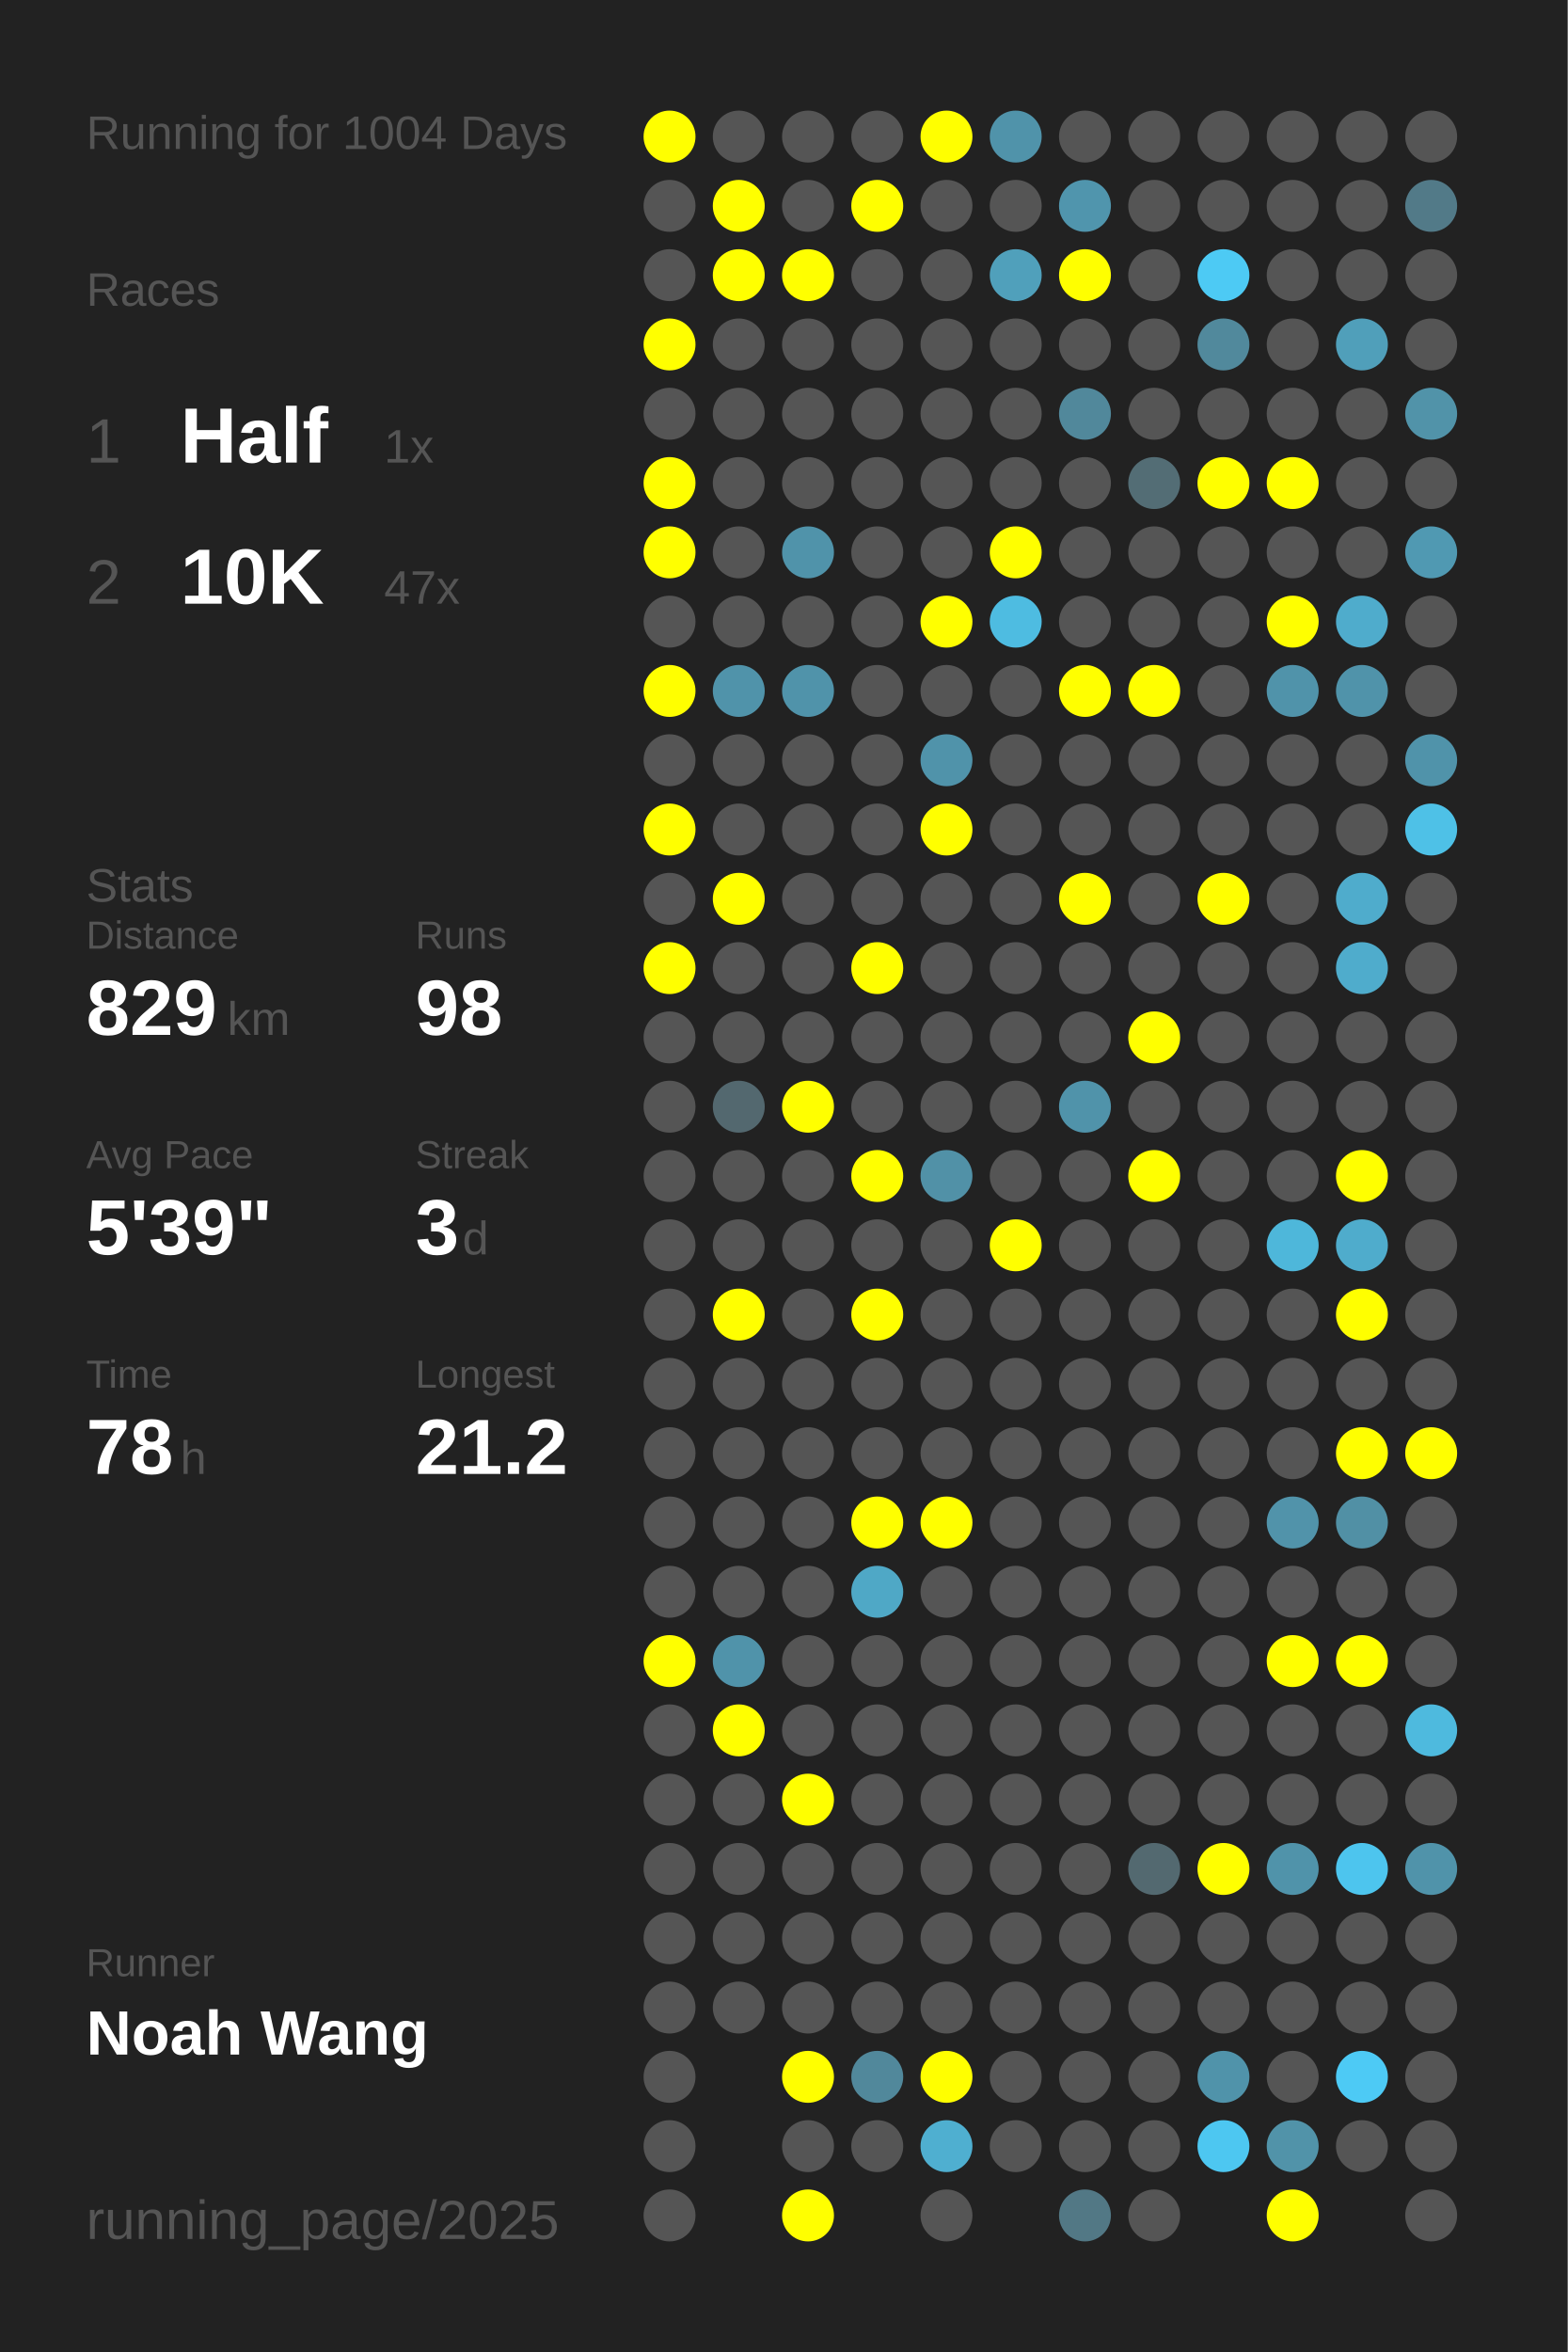
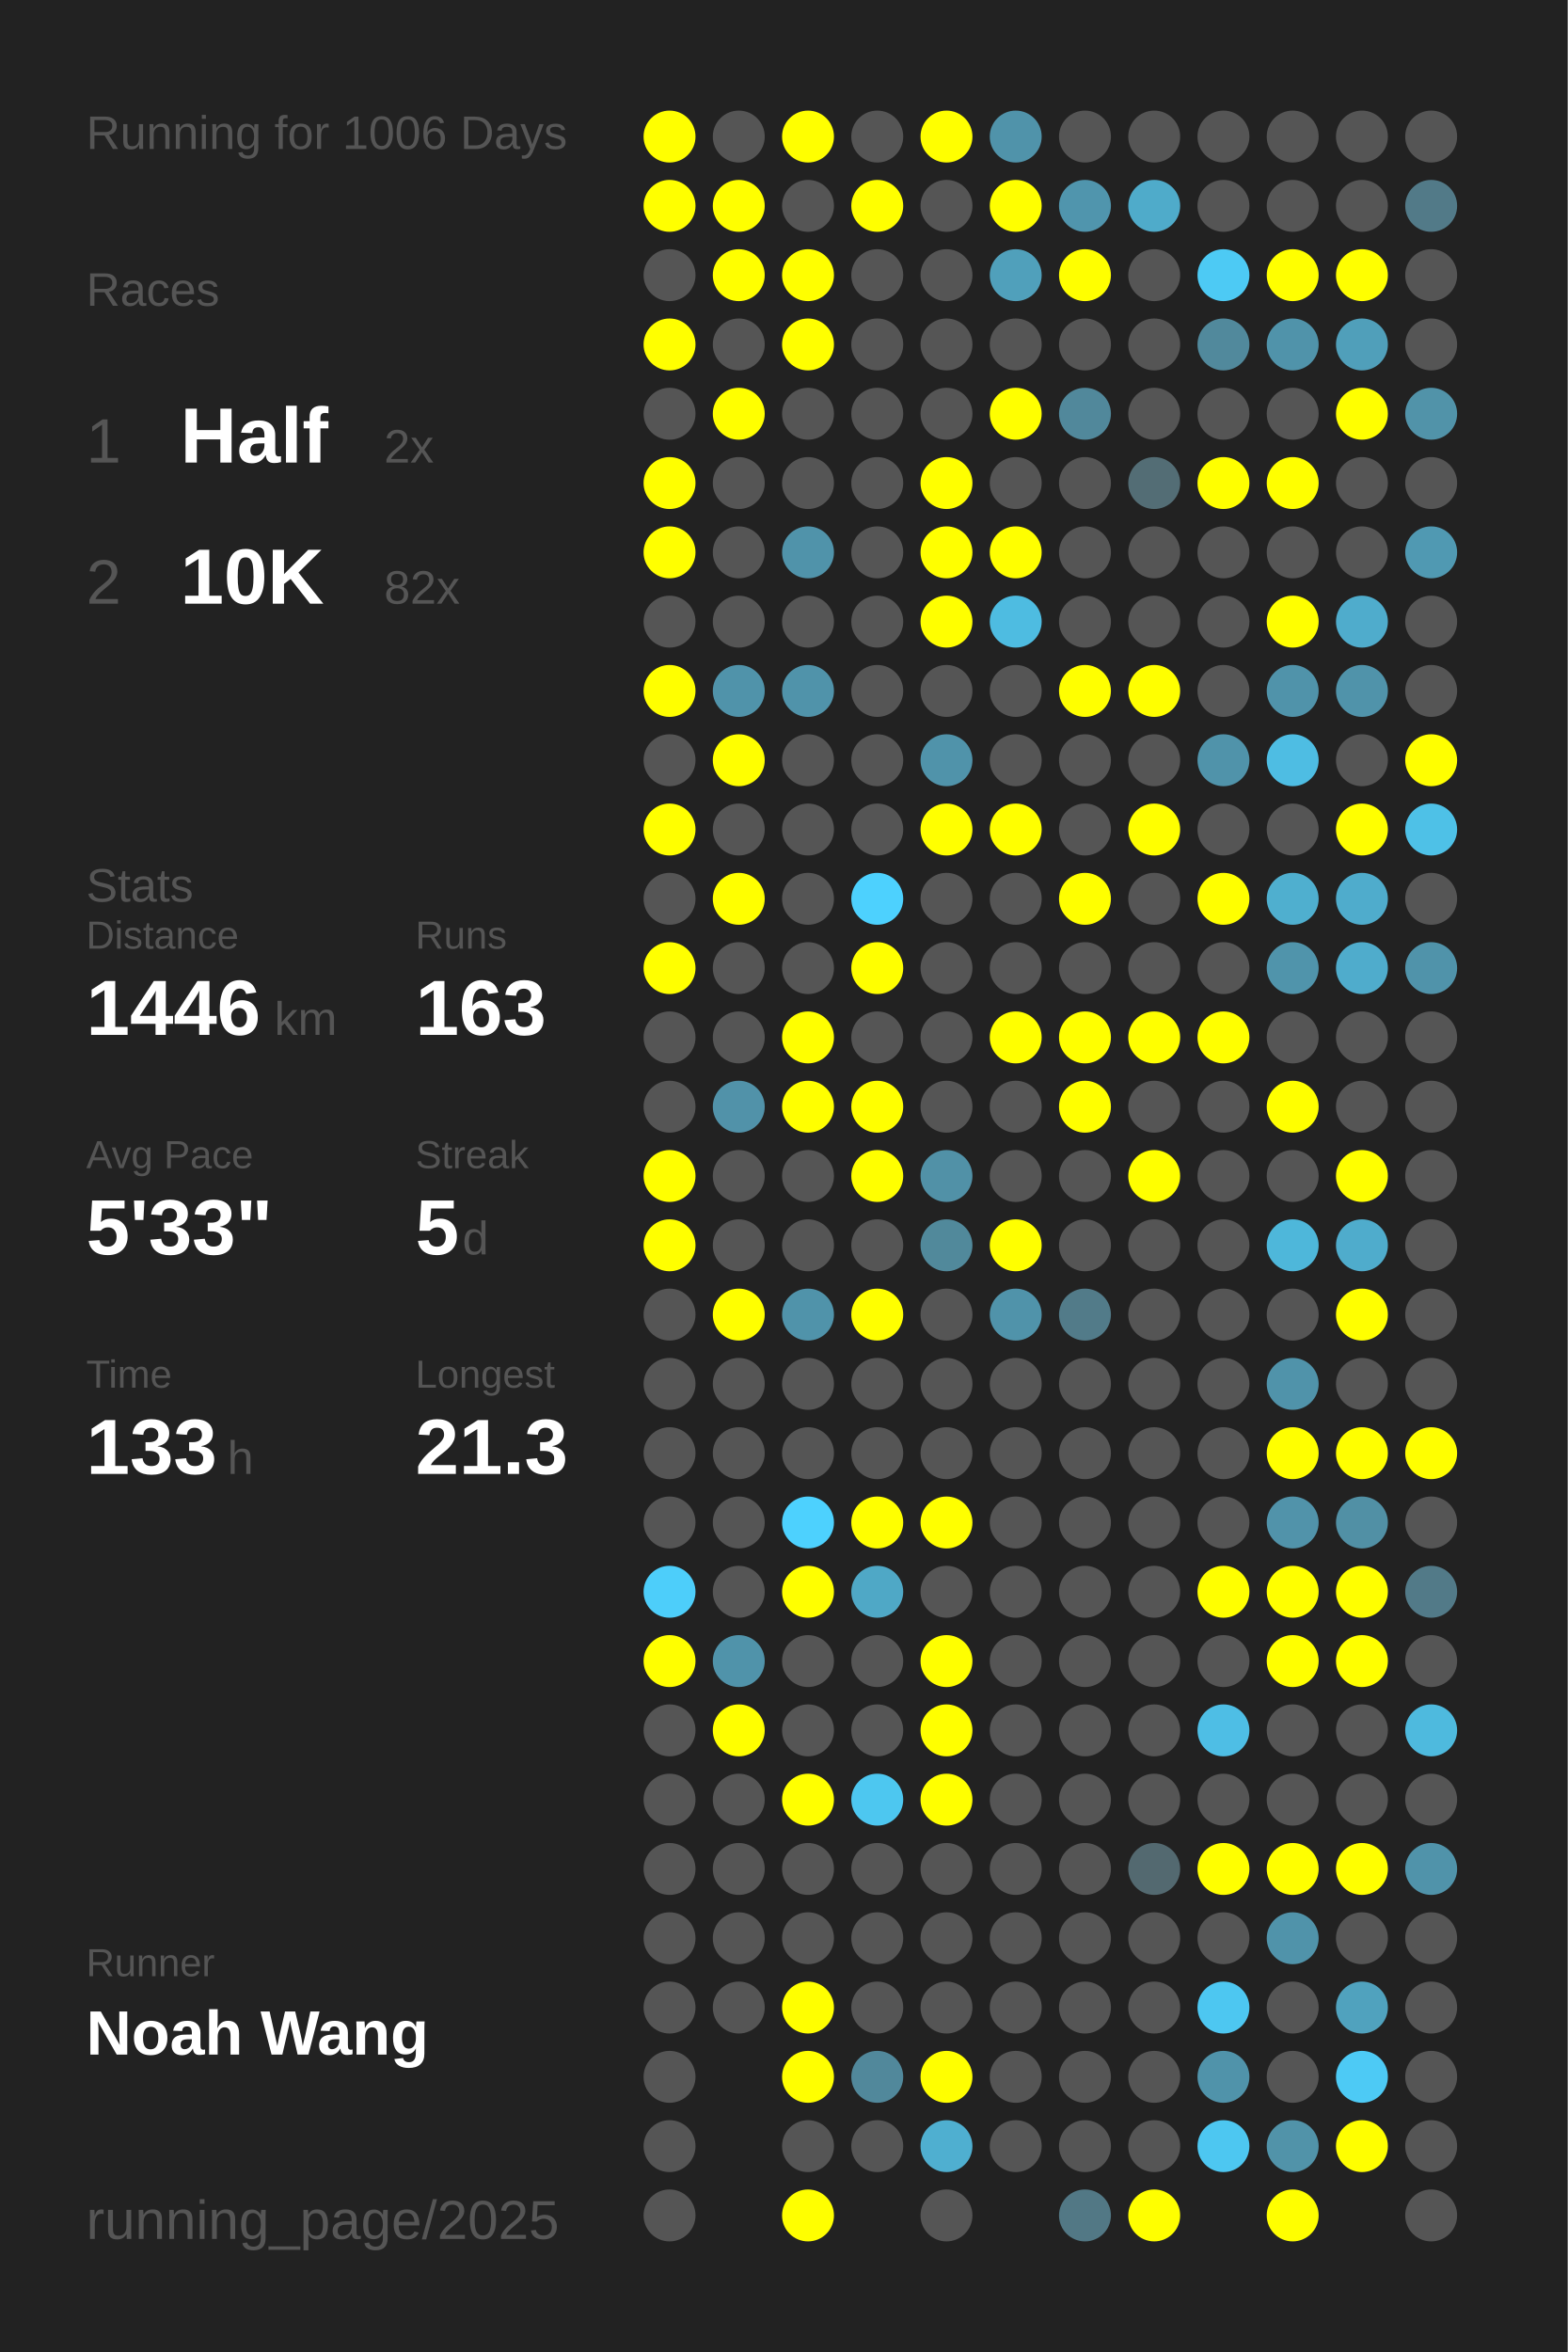
<svg xmlns="http://www.w3.org/2000/svg" baseProfile="full" height="300mm" version="1.1" viewBox="0,0,200,300" width="200mm">
  <defs />
  <rect fill="#222222" height="300" width="200" x="0" y="0" />
-   <text fill="#555555" style="font-size:6px; font-family:Arial;" x="11" y="19">Running for 1004 Days</text>
+   <text fill="#555555" style="font-size:6px; font-family:Arial;" x="11" y="19">Running for 1006 Days</text>
  <text fill="#555555" style="font-size:6px; font-family:Arial;" x="11" y="39">Races</text>
  <text fill="#555555" style="font-size:8px; font-family:Arial;" x="11" y="59">1</text>
  <text fill="#FFFFFF" style="font-size:10px; font-family:Arial; font-weight:bold;" x="23" y="59">Half</text>
-   <text fill="#555555" style="font-size:6px; font-family:Arial;" x="49" y="59">1x</text>
+   <text fill="#555555" style="font-size:6px; font-family:Arial;" x="49" y="59">2x</text>
  <text fill="#555555" style="font-size:8px; font-family:Arial;" x="11" y="77">2</text>
  <text fill="#FFFFFF" style="font-size:10px; font-family:Arial; font-weight:bold;" x="23" y="77">10K</text>
-   <text fill="#555555" style="font-size:6px; font-family:Arial;" x="49" y="77">47x</text>
+   <text fill="#555555" style="font-size:6px; font-family:Arial;" x="49" y="77">82x</text>
  <text fill="#555555" style="font-size:6px; font-family:Arial;" x="11" y="115">Stats</text>
  <text fill="#555555" style="font-size:5px; font-family:Arial;" x="11" y="121">Distance</text>
-   <text fill="#FFFFFF" style="font-size:10px; font-family:Arial; font-weight:bold;" x="11" y="132">829</text>
-   <text fill="#555555" style="font-size:6px; font-family:Arial;" x="29" y="132">km</text>
+   <text fill="#FFFFFF" style="font-size:10px; font-family:Arial; font-weight:bold;" x="11" y="132">1446</text>
+   <text fill="#555555" style="font-size:6px; font-family:Arial;" x="35" y="132">km</text>
  <text fill="#555555" style="font-size:5px; font-family:Arial;" x="53" y="121">Runs</text>
-   <text fill="#FFFFFF" style="font-size:10px; font-family:Arial; font-weight:bold;" x="53" y="132">98</text>
+   <text fill="#FFFFFF" style="font-size:10px; font-family:Arial; font-weight:bold;" x="53" y="132">163</text>
  <text fill="#555555" style="font-size:5px; font-family:Arial;" x="11" y="149">Avg Pace</text>
-   <text fill="#FFFFFF" style="font-size:10px; font-family:Arial; font-weight:bold;" x="11" y="160">5'39"</text>
+   <text fill="#FFFFFF" style="font-size:10px; font-family:Arial; font-weight:bold;" x="11" y="160">5'33"</text>
  <text fill="#555555" style="font-size:5px; font-family:Arial;" x="53" y="149">Streak</text>
-   <text fill="#FFFFFF" style="font-size:10px; font-family:Arial; font-weight:bold;" x="53" y="160">3</text>
+   <text fill="#FFFFFF" style="font-size:10px; font-family:Arial; font-weight:bold;" x="53" y="160">5</text>
  <text fill="#555555" style="font-size:6px; font-family:Arial;" x="59" y="160">d</text>
  <text fill="#555555" style="font-size:5px; font-family:Arial;" x="11" y="177">Time</text>
-   <text fill="#FFFFFF" style="font-size:10px; font-family:Arial; font-weight:bold;" x="11" y="188">78</text>
-   <text fill="#555555" style="font-size:6px; font-family:Arial;" x="23" y="188">h</text>
+   <text fill="#FFFFFF" style="font-size:10px; font-family:Arial; font-weight:bold;" x="11" y="188">133</text>
+   <text fill="#555555" style="font-size:6px; font-family:Arial;" x="29" y="188">h</text>
  <text fill="#555555" style="font-size:5px; font-family:Arial;" x="53" y="177">Longest</text>
-   <text fill="#FFFFFF" style="font-size:10px; font-family:Arial; font-weight:bold;" x="53" y="188">21.2</text>
+   <text fill="#FFFFFF" style="font-size:10px; font-family:Arial; font-weight:bold;" x="53" y="188">21.3</text>
  <text fill="#555555" style="font-size:5px; font-family:Arial;" x="11" y="252.065">Runner</text>
  <text fill="#FFFFFF" style="font-size:8px; font-family:Arial; font-weight:bold;" x="11" y="262.065">Noah Wang</text>
  <text fill="#555555" style="font-size:7px; font-family:Arial;" x="11" y="285.581">running_page/2025</text>
  <circle cx="85.417" cy="17.419" fill="#FFFF00" r="3.312" />
-   <circle cx="85.417" cy="26.258" fill="#555555" r="3.312" />
+   <circle cx="85.417" cy="26.258" fill="#FFFF00" r="3.312" />
  <circle cx="85.417" cy="35.097" fill="#555555" r="3.312" />
  <circle cx="85.417" cy="43.935" fill="#FFFF00" r="3.312" />
  <circle cx="85.417" cy="52.774" fill="#555555" r="3.312" />
  <circle cx="85.417" cy="61.613" fill="#FFFF00" r="3.312" />
  <circle cx="85.417" cy="70.452" fill="#FFFF00" r="3.312" />
  <circle cx="85.417" cy="79.29" fill="#555555" r="3.312" />
  <circle cx="85.417" cy="88.129" fill="#FFFF00" r="3.312" />
  <circle cx="85.417" cy="96.968" fill="#555555" r="3.312" />
  <circle cx="85.417" cy="105.806" fill="#FFFF00" r="3.312" />
  <circle cx="85.417" cy="114.645" fill="#555555" r="3.312" />
  <circle cx="85.417" cy="123.484" fill="#FFFF00" r="3.312" />
  <circle cx="85.417" cy="132.323" fill="#555555" r="3.312" />
  <circle cx="85.417" cy="141.161" fill="#555555" r="3.312" />
-   <circle cx="85.417" cy="150" fill="#555555" r="3.312" />
-   <circle cx="85.417" cy="158.839" fill="#555555" r="3.312" />
+   <circle cx="85.417" cy="150" fill="#FFFF00" r="3.312" />
+   <circle cx="85.417" cy="158.839" fill="#FFFF00" r="3.312" />
  <circle cx="85.417" cy="167.677" fill="#555555" r="3.312" />
  <circle cx="85.417" cy="176.516" fill="#555555" r="3.312" />
  <circle cx="85.417" cy="185.355" fill="#555555" r="3.312" />
  <circle cx="85.417" cy="194.194" fill="#555555" r="3.312" />
-   <circle cx="85.417" cy="203.032" fill="#555555" r="3.312" />
+   <circle cx="85.417" cy="203.032" fill="#4dcefa" r="3.312" />
  <circle cx="85.417" cy="211.871" fill="#FFFF00" r="3.312" />
  <circle cx="85.417" cy="220.71" fill="#555555" r="3.312" />
  <circle cx="85.417" cy="229.548" fill="#555555" r="3.312" />
  <circle cx="85.417" cy="238.387" fill="#555555" r="3.312" />
  <circle cx="85.417" cy="247.226" fill="#555555" r="3.312" />
  <circle cx="85.417" cy="256.065" fill="#555555" r="3.312" />
  <circle cx="85.417" cy="264.903" fill="#555555" r="3.312" />
  <circle cx="85.417" cy="273.742" fill="#555555" r="3.312" />
  <circle cx="85.417" cy="282.581" fill="#555555" r="3.312" />
  <circle cx="94.25" cy="17.419" fill="#555555" r="3.312" />
  <circle cx="94.25" cy="26.258" fill="#FFFF00" r="3.312" />
  <circle cx="94.25" cy="35.097" fill="#FFFF00" r="3.312" />
  <circle cx="94.25" cy="43.935" fill="#555555" r="3.312" />
-   <circle cx="94.25" cy="52.774" fill="#555555" r="3.312" />
+   <circle cx="94.25" cy="52.774" fill="#FFFF00" r="3.312" />
  <circle cx="94.25" cy="61.613" fill="#555555" r="3.312" />
  <circle cx="94.25" cy="70.452" fill="#555555" r="3.312" />
  <circle cx="94.25" cy="79.29" fill="#555555" r="3.312" />
  <circle cx="94.25" cy="88.129" fill="#5093aa" r="3.312" />
-   <circle cx="94.25" cy="96.968" fill="#555555" r="3.312" />
+   <circle cx="94.25" cy="96.968" fill="#FFFF00" r="3.312" />
  <circle cx="94.25" cy="105.806" fill="#555555" r="3.312" />
  <circle cx="94.25" cy="114.645" fill="#FFFF00" r="3.312" />
  <circle cx="94.25" cy="123.484" fill="#555555" r="3.312" />
  <circle cx="94.25" cy="132.323" fill="#555555" r="3.312" />
-   <circle cx="94.25" cy="141.161" fill="#53686f" r="3.312" />
+   <circle cx="94.25" cy="141.161" fill="#5192a9" r="3.312" />
  <circle cx="94.25" cy="150" fill="#555555" r="3.312" />
  <circle cx="94.25" cy="158.839" fill="#555555" r="3.312" />
  <circle cx="94.25" cy="167.677" fill="#FFFF00" r="3.312" />
  <circle cx="94.25" cy="176.516" fill="#555555" r="3.312" />
  <circle cx="94.25" cy="185.355" fill="#555555" r="3.312" />
  <circle cx="94.25" cy="194.194" fill="#555555" r="3.312" />
  <circle cx="94.25" cy="203.032" fill="#555555" r="3.312" />
  <circle cx="94.25" cy="211.871" fill="#5093aa" r="3.312" />
  <circle cx="94.25" cy="220.71" fill="#FFFF00" r="3.312" />
  <circle cx="94.25" cy="229.548" fill="#555555" r="3.312" />
  <circle cx="94.25" cy="238.387" fill="#555555" r="3.312" />
  <circle cx="94.25" cy="247.226" fill="#555555" r="3.312" />
  <circle cx="94.25" cy="256.065" fill="#555555" r="3.312" />
-   <circle cx="103.083" cy="17.419" fill="#555555" r="3.312" />
+   <circle cx="103.083" cy="17.419" fill="#FFFF00" r="3.312" />
  <circle cx="103.083" cy="26.258" fill="#555555" r="3.312" />
  <circle cx="103.083" cy="35.097" fill="#FFFF00" r="3.312" />
-   <circle cx="103.083" cy="43.935" fill="#555555" r="3.312" />
+   <circle cx="103.083" cy="43.935" fill="#FFFF00" r="3.312" />
  <circle cx="103.083" cy="52.774" fill="#555555" r="3.312" />
  <circle cx="103.083" cy="61.613" fill="#555555" r="3.312" />
  <circle cx="103.083" cy="70.452" fill="#5093aa" r="3.312" />
  <circle cx="103.083" cy="79.29" fill="#555555" r="3.312" />
  <circle cx="103.083" cy="88.129" fill="#5093aa" r="3.312" />
  <circle cx="103.083" cy="96.968" fill="#555555" r="3.312" />
  <circle cx="103.083" cy="105.806" fill="#555555" r="3.312" />
  <circle cx="103.083" cy="114.645" fill="#555555" r="3.312" />
  <circle cx="103.083" cy="123.484" fill="#555555" r="3.312" />
-   <circle cx="103.083" cy="132.323" fill="#555555" r="3.312" />
+   <circle cx="103.083" cy="132.323" fill="#FFFF00" r="3.312" />
  <circle cx="103.083" cy="141.161" fill="#FFFF00" r="3.312" />
  <circle cx="103.083" cy="150" fill="#555555" r="3.312" />
  <circle cx="103.083" cy="158.839" fill="#555555" r="3.312" />
-   <circle cx="103.083" cy="167.677" fill="#555555" r="3.312" />
+   <circle cx="103.083" cy="167.677" fill="#5093aa" r="3.312" />
  <circle cx="103.083" cy="176.516" fill="#555555" r="3.312" />
  <circle cx="103.083" cy="185.355" fill="#555555" r="3.312" />
-   <circle cx="103.083" cy="194.194" fill="#555555" r="3.312" />
-   <circle cx="103.083" cy="203.032" fill="#555555" r="3.312" />
+   <circle cx="103.083" cy="194.194" fill="#4dd1fe" r="3.312" />
+   <circle cx="103.083" cy="203.032" fill="#FFFF00" r="3.312" />
  <circle cx="103.083" cy="211.871" fill="#555555" r="3.312" />
  <circle cx="103.083" cy="220.71" fill="#555555" r="3.312" />
  <circle cx="103.083" cy="229.548" fill="#FFFF00" r="3.312" />
  <circle cx="103.083" cy="238.387" fill="#555555" r="3.312" />
  <circle cx="103.083" cy="247.226" fill="#555555" r="3.312" />
-   <circle cx="103.083" cy="256.065" fill="#555555" r="3.312" />
+   <circle cx="103.083" cy="256.065" fill="#FFFF00" r="3.312" />
  <circle cx="103.083" cy="264.903" fill="#FFFF00" r="3.312" />
  <circle cx="103.083" cy="273.742" fill="#555555" r="3.312" />
  <circle cx="103.083" cy="282.581" fill="#FFFF00" r="3.312" />
  <circle cx="111.917" cy="17.419" fill="#555555" r="3.312" />
  <circle cx="111.917" cy="26.258" fill="#FFFF00" r="3.312" />
  <circle cx="111.917" cy="35.097" fill="#555555" r="3.312" />
  <circle cx="111.917" cy="43.935" fill="#555555" r="3.312" />
  <circle cx="111.917" cy="52.774" fill="#555555" r="3.312" />
  <circle cx="111.917" cy="61.613" fill="#555555" r="3.312" />
  <circle cx="111.917" cy="70.452" fill="#555555" r="3.312" />
  <circle cx="111.917" cy="79.29" fill="#555555" r="3.312" />
  <circle cx="111.917" cy="88.129" fill="#555555" r="3.312" />
  <circle cx="111.917" cy="96.968" fill="#555555" r="3.312" />
  <circle cx="111.917" cy="105.806" fill="#555555" r="3.312" />
-   <circle cx="111.917" cy="114.645" fill="#555555" r="3.312" />
+   <circle cx="111.917" cy="114.645" fill="#4dd1fe" r="3.312" />
  <circle cx="111.917" cy="123.484" fill="#FFFF00" r="3.312" />
  <circle cx="111.917" cy="132.323" fill="#555555" r="3.312" />
-   <circle cx="111.917" cy="141.161" fill="#555555" r="3.312" />
+   <circle cx="111.917" cy="141.161" fill="#FFFF00" r="3.312" />
  <circle cx="111.917" cy="150" fill="#FFFF00" r="3.312" />
  <circle cx="111.917" cy="158.839" fill="#555555" r="3.312" />
  <circle cx="111.917" cy="167.677" fill="#FFFF00" r="3.312" />
  <circle cx="111.917" cy="176.516" fill="#555555" r="3.312" />
  <circle cx="111.917" cy="185.355" fill="#555555" r="3.312" />
  <circle cx="111.917" cy="194.194" fill="#FFFF00" r="3.312" />
  <circle cx="111.917" cy="203.032" fill="#4fa8c6" r="3.312" />
  <circle cx="111.917" cy="211.871" fill="#555555" r="3.312" />
  <circle cx="111.917" cy="220.71" fill="#555555" r="3.312" />
-   <circle cx="111.917" cy="229.548" fill="#555555" r="3.312" />
+   <circle cx="111.917" cy="229.548" fill="#4dc7f0" r="3.312" />
  <circle cx="111.917" cy="238.387" fill="#555555" r="3.312" />
  <circle cx="111.917" cy="247.226" fill="#555555" r="3.312" />
  <circle cx="111.917" cy="256.065" fill="#555555" r="3.312" />
  <circle cx="111.917" cy="264.903" fill="#51889b" r="3.312" />
  <circle cx="111.917" cy="273.742" fill="#555555" r="3.312" />
  <circle cx="120.75" cy="17.419" fill="#FFFF00" r="3.312" />
  <circle cx="120.75" cy="26.258" fill="#555555" r="3.312" />
  <circle cx="120.75" cy="35.097" fill="#555555" r="3.312" />
  <circle cx="120.75" cy="43.935" fill="#555555" r="3.312" />
  <circle cx="120.75" cy="52.774" fill="#555555" r="3.312" />
-   <circle cx="120.75" cy="61.613" fill="#555555" r="3.312" />
-   <circle cx="120.75" cy="70.452" fill="#555555" r="3.312" />
+   <circle cx="120.75" cy="61.613" fill="#FFFF00" r="3.312" />
+   <circle cx="120.75" cy="70.452" fill="#FFFF00" r="3.312" />
  <circle cx="120.75" cy="79.29" fill="#FFFF00" r="3.312" />
  <circle cx="120.75" cy="88.129" fill="#555555" r="3.312" />
  <circle cx="120.75" cy="96.968" fill="#5093aa" r="3.312" />
  <circle cx="120.75" cy="105.806" fill="#FFFF00" r="3.312" />
  <circle cx="120.75" cy="114.645" fill="#555555" r="3.312" />
  <circle cx="120.75" cy="123.484" fill="#555555" r="3.312" />
  <circle cx="120.75" cy="132.323" fill="#555555" r="3.312" />
  <circle cx="120.75" cy="141.161" fill="#555555" r="3.312" />
  <circle cx="120.75" cy="150" fill="#5191a7" r="3.312" />
-   <circle cx="120.75" cy="158.839" fill="#555555" r="3.312" />
+   <circle cx="120.75" cy="158.839" fill="#51899b" r="3.312" />
  <circle cx="120.75" cy="167.677" fill="#555555" r="3.312" />
  <circle cx="120.75" cy="176.516" fill="#555555" r="3.312" />
  <circle cx="120.75" cy="185.355" fill="#555555" r="3.312" />
  <circle cx="120.75" cy="194.194" fill="#FFFF00" r="3.312" />
  <circle cx="120.75" cy="203.032" fill="#555555" r="3.312" />
-   <circle cx="120.75" cy="211.871" fill="#555555" r="3.312" />
-   <circle cx="120.75" cy="220.71" fill="#555555" r="3.312" />
-   <circle cx="120.75" cy="229.548" fill="#555555" r="3.312" />
+   <circle cx="120.75" cy="211.871" fill="#FFFF00" r="3.312" />
+   <circle cx="120.75" cy="220.71" fill="#FFFF00" r="3.312" />
+   <circle cx="120.75" cy="229.548" fill="#FFFF00" r="3.312" />
  <circle cx="120.75" cy="238.387" fill="#555555" r="3.312" />
  <circle cx="120.75" cy="247.226" fill="#555555" r="3.312" />
  <circle cx="120.75" cy="256.065" fill="#555555" r="3.312" />
  <circle cx="120.75" cy="264.903" fill="#FFFF00" r="3.312" />
  <circle cx="120.75" cy="273.742" fill="#4fafd0" r="3.312" />
  <circle cx="120.75" cy="282.581" fill="#555555" r="3.312" />
  <circle cx="129.583" cy="17.419" fill="#5093aa" r="3.312" />
-   <circle cx="129.583" cy="26.258" fill="#555555" r="3.312" />
+   <circle cx="129.583" cy="26.258" fill="#FFFF00" r="3.312" />
  <circle cx="129.583" cy="35.097" fill="#50a0bb" r="3.312" />
  <circle cx="129.583" cy="43.935" fill="#555555" r="3.312" />
-   <circle cx="129.583" cy="52.774" fill="#555555" r="3.312" />
+   <circle cx="129.583" cy="52.774" fill="#FFFF00" r="3.312" />
  <circle cx="129.583" cy="61.613" fill="#555555" r="3.312" />
  <circle cx="129.583" cy="70.452" fill="#FFFF00" r="3.312" />
  <circle cx="129.583" cy="79.29" fill="#4ebce1" r="3.312" />
  <circle cx="129.583" cy="88.129" fill="#555555" r="3.312" />
  <circle cx="129.583" cy="96.968" fill="#555555" r="3.312" />
-   <circle cx="129.583" cy="105.806" fill="#555555" r="3.312" />
+   <circle cx="129.583" cy="105.806" fill="#FFFF00" r="3.312" />
  <circle cx="129.583" cy="114.645" fill="#555555" r="3.312" />
  <circle cx="129.583" cy="123.484" fill="#555555" r="3.312" />
-   <circle cx="129.583" cy="132.323" fill="#555555" r="3.312" />
+   <circle cx="129.583" cy="132.323" fill="#FFFF00" r="3.312" />
  <circle cx="129.583" cy="141.161" fill="#555555" r="3.312" />
  <circle cx="129.583" cy="150" fill="#555555" r="3.312" />
  <circle cx="129.583" cy="158.839" fill="#FFFF00" r="3.312" />
-   <circle cx="129.583" cy="167.677" fill="#555555" r="3.312" />
+   <circle cx="129.583" cy="167.677" fill="#5093aa" r="3.312" />
  <circle cx="129.583" cy="176.516" fill="#555555" r="3.312" />
  <circle cx="129.583" cy="185.355" fill="#555555" r="3.312" />
  <circle cx="129.583" cy="194.194" fill="#555555" r="3.312" />
  <circle cx="129.583" cy="203.032" fill="#555555" r="3.312" />
  <circle cx="129.583" cy="211.871" fill="#555555" r="3.312" />
  <circle cx="129.583" cy="220.71" fill="#555555" r="3.312" />
  <circle cx="129.583" cy="229.548" fill="#555555" r="3.312" />
  <circle cx="129.583" cy="238.387" fill="#555555" r="3.312" />
  <circle cx="129.583" cy="247.226" fill="#555555" r="3.312" />
  <circle cx="129.583" cy="256.065" fill="#555555" r="3.312" />
  <circle cx="129.583" cy="264.903" fill="#555555" r="3.312" />
  <circle cx="129.583" cy="273.742" fill="#555555" r="3.312" />
  <circle cx="138.417" cy="17.419" fill="#555555" r="3.312" />
  <circle cx="138.417" cy="26.258" fill="#5095ad" r="3.312" />
  <circle cx="138.417" cy="35.097" fill="#FFFF00" r="3.312" />
  <circle cx="138.417" cy="43.935" fill="#555555" r="3.312" />
  <circle cx="138.417" cy="52.774" fill="#51889b" r="3.312" />
  <circle cx="138.417" cy="61.613" fill="#555555" r="3.312" />
  <circle cx="138.417" cy="70.452" fill="#555555" r="3.312" />
  <circle cx="138.417" cy="79.29" fill="#555555" r="3.312" />
  <circle cx="138.417" cy="88.129" fill="#FFFF00" r="3.312" />
  <circle cx="138.417" cy="96.968" fill="#555555" r="3.312" />
  <circle cx="138.417" cy="105.806" fill="#555555" r="3.312" />
  <circle cx="138.417" cy="114.645" fill="#FFFF00" r="3.312" />
  <circle cx="138.417" cy="123.484" fill="#555555" r="3.312" />
-   <circle cx="138.417" cy="132.323" fill="#555555" r="3.312" />
-   <circle cx="138.417" cy="141.161" fill="#5093aa" r="3.312" />
+   <circle cx="138.417" cy="132.323" fill="#FFFF00" r="3.312" />
+   <circle cx="138.417" cy="141.161" fill="#FFFF00" r="3.312" />
  <circle cx="138.417" cy="150" fill="#555555" r="3.312" />
  <circle cx="138.417" cy="158.839" fill="#555555" r="3.312" />
-   <circle cx="138.417" cy="167.677" fill="#555555" r="3.312" />
+   <circle cx="138.417" cy="167.677" fill="#527b89" r="3.312" />
  <circle cx="138.417" cy="176.516" fill="#555555" r="3.312" />
  <circle cx="138.417" cy="185.355" fill="#555555" r="3.312" />
  <circle cx="138.417" cy="194.194" fill="#555555" r="3.312" />
  <circle cx="138.417" cy="203.032" fill="#555555" r="3.312" />
  <circle cx="138.417" cy="211.871" fill="#555555" r="3.312" />
  <circle cx="138.417" cy="220.71" fill="#555555" r="3.312" />
  <circle cx="138.417" cy="229.548" fill="#555555" r="3.312" />
  <circle cx="138.417" cy="238.387" fill="#555555" r="3.312" />
  <circle cx="138.417" cy="247.226" fill="#555555" r="3.312" />
  <circle cx="138.417" cy="256.065" fill="#555555" r="3.312" />
  <circle cx="138.417" cy="264.903" fill="#555555" r="3.312" />
  <circle cx="138.417" cy="273.742" fill="#555555" r="3.312" />
  <circle cx="138.417" cy="282.581" fill="#527885" r="3.312" />
  <circle cx="147.25" cy="17.419" fill="#555555" r="3.312" />
-   <circle cx="147.25" cy="26.258" fill="#555555" r="3.312" />
+   <circle cx="147.25" cy="26.258" fill="#4fabca" r="3.312" />
  <circle cx="147.25" cy="35.097" fill="#555555" r="3.312" />
  <circle cx="147.25" cy="43.935" fill="#555555" r="3.312" />
  <circle cx="147.25" cy="52.774" fill="#555555" r="3.312" />
  <circle cx="147.25" cy="61.613" fill="#536d75" r="3.312" />
  <circle cx="147.25" cy="70.452" fill="#555555" r="3.312" />
  <circle cx="147.25" cy="79.29" fill="#555555" r="3.312" />
  <circle cx="147.25" cy="88.129" fill="#FFFF00" r="3.312" />
  <circle cx="147.25" cy="96.968" fill="#555555" r="3.312" />
-   <circle cx="147.25" cy="105.806" fill="#555555" r="3.312" />
+   <circle cx="147.25" cy="105.806" fill="#FFFF00" r="3.312" />
  <circle cx="147.25" cy="114.645" fill="#555555" r="3.312" />
  <circle cx="147.25" cy="123.484" fill="#555555" r="3.312" />
  <circle cx="147.25" cy="132.323" fill="#FFFF00" r="3.312" />
  <circle cx="147.25" cy="141.161" fill="#555555" r="3.312" />
  <circle cx="147.25" cy="150" fill="#FFFF00" r="3.312" />
  <circle cx="147.25" cy="158.839" fill="#555555" r="3.312" />
  <circle cx="147.25" cy="167.677" fill="#555555" r="3.312" />
  <circle cx="147.25" cy="176.516" fill="#555555" r="3.312" />
  <circle cx="147.25" cy="185.355" fill="#555555" r="3.312" />
  <circle cx="147.25" cy="194.194" fill="#555555" r="3.312" />
  <circle cx="147.25" cy="203.032" fill="#555555" r="3.312" />
  <circle cx="147.25" cy="211.871" fill="#555555" r="3.312" />
  <circle cx="147.25" cy="220.71" fill="#555555" r="3.312" />
  <circle cx="147.25" cy="229.548" fill="#555555" r="3.312" />
  <circle cx="147.25" cy="238.387" fill="#536970" r="3.312" />
  <circle cx="147.25" cy="247.226" fill="#555555" r="3.312" />
  <circle cx="147.25" cy="256.065" fill="#555555" r="3.312" />
  <circle cx="147.25" cy="264.903" fill="#555555" r="3.312" />
  <circle cx="147.25" cy="273.742" fill="#555555" r="3.312" />
-   <circle cx="147.25" cy="282.581" fill="#555555" r="3.312" />
+   <circle cx="147.25" cy="282.581" fill="#FFFF00" r="3.312" />
  <circle cx="156.083" cy="17.419" fill="#555555" r="3.312" />
  <circle cx="156.083" cy="26.258" fill="#555555" r="3.312" />
  <circle cx="156.083" cy="35.097" fill="#4dcaf4" r="3.312" />
  <circle cx="156.083" cy="43.935" fill="#51899c" r="3.312" />
  <circle cx="156.083" cy="52.774" fill="#555555" r="3.312" />
  <circle cx="156.083" cy="61.613" fill="#FFFF00" r="3.312" />
  <circle cx="156.083" cy="70.452" fill="#555555" r="3.312" />
  <circle cx="156.083" cy="79.29" fill="#555555" r="3.312" />
  <circle cx="156.083" cy="88.129" fill="#555555" r="3.312" />
-   <circle cx="156.083" cy="96.968" fill="#555555" r="3.312" />
+   <circle cx="156.083" cy="96.968" fill="#5093aa" r="3.312" />
  <circle cx="156.083" cy="105.806" fill="#555555" r="3.312" />
  <circle cx="156.083" cy="114.645" fill="#FFFF00" r="3.312" />
  <circle cx="156.083" cy="123.484" fill="#555555" r="3.312" />
-   <circle cx="156.083" cy="132.323" fill="#555555" r="3.312" />
+   <circle cx="156.083" cy="132.323" fill="#FFFF00" r="3.312" />
  <circle cx="156.083" cy="141.161" fill="#555555" r="3.312" />
  <circle cx="156.083" cy="150" fill="#555555" r="3.312" />
  <circle cx="156.083" cy="158.839" fill="#555555" r="3.312" />
  <circle cx="156.083" cy="167.677" fill="#555555" r="3.312" />
  <circle cx="156.083" cy="176.516" fill="#555555" r="3.312" />
  <circle cx="156.083" cy="185.355" fill="#555555" r="3.312" />
  <circle cx="156.083" cy="194.194" fill="#555555" r="3.312" />
-   <circle cx="156.083" cy="203.032" fill="#555555" r="3.312" />
+   <circle cx="156.083" cy="203.032" fill="#FFFF00" r="3.312" />
  <circle cx="156.083" cy="211.871" fill="#555555" r="3.312" />
-   <circle cx="156.083" cy="220.71" fill="#555555" r="3.312" />
+   <circle cx="156.083" cy="220.71" fill="#4ebee5" r="3.312" />
  <circle cx="156.083" cy="229.548" fill="#555555" r="3.312" />
  <circle cx="156.083" cy="238.387" fill="#FFFF00" r="3.312" />
  <circle cx="156.083" cy="247.226" fill="#555555" r="3.312" />
-   <circle cx="156.083" cy="256.065" fill="#555555" r="3.312" />
+   <circle cx="156.083" cy="256.065" fill="#4dc7f1" r="3.312" />
  <circle cx="156.083" cy="264.903" fill="#5093aa" r="3.312" />
  <circle cx="156.083" cy="273.742" fill="#4dc7f1" r="3.312" />
  <circle cx="164.917" cy="17.419" fill="#555555" r="3.312" />
  <circle cx="164.917" cy="26.258" fill="#555555" r="3.312" />
-   <circle cx="164.917" cy="35.097" fill="#555555" r="3.312" />
-   <circle cx="164.917" cy="43.935" fill="#555555" r="3.312" />
+   <circle cx="164.917" cy="35.097" fill="#FFFF00" r="3.312" />
+   <circle cx="164.917" cy="43.935" fill="#5093aa" r="3.312" />
  <circle cx="164.917" cy="52.774" fill="#555555" r="3.312" />
  <circle cx="164.917" cy="61.613" fill="#FFFF00" r="3.312" />
  <circle cx="164.917" cy="70.452" fill="#555555" r="3.312" />
  <circle cx="164.917" cy="79.29" fill="#FFFF00" r="3.312" />
  <circle cx="164.917" cy="88.129" fill="#5093aa" r="3.312" />
-   <circle cx="164.917" cy="96.968" fill="#555555" r="3.312" />
+   <circle cx="164.917" cy="96.968" fill="#4ebde3" r="3.312" />
  <circle cx="164.917" cy="105.806" fill="#555555" r="3.312" />
-   <circle cx="164.917" cy="114.645" fill="#555555" r="3.312" />
-   <circle cx="164.917" cy="123.484" fill="#555555" r="3.312" />
+   <circle cx="164.917" cy="114.645" fill="#4fafcf" r="3.312" />
+   <circle cx="164.917" cy="123.484" fill="#5094ab" r="3.312" />
  <circle cx="164.917" cy="132.323" fill="#555555" r="3.312" />
-   <circle cx="164.917" cy="141.161" fill="#555555" r="3.312" />
+   <circle cx="164.917" cy="141.161" fill="#FFFF00" r="3.312" />
  <circle cx="164.917" cy="150" fill="#555555" r="3.312" />
  <circle cx="164.917" cy="158.839" fill="#4eb7da" r="3.312" />
  <circle cx="164.917" cy="167.677" fill="#555555" r="3.312" />
-   <circle cx="164.917" cy="176.516" fill="#555555" r="3.312" />
-   <circle cx="164.917" cy="185.355" fill="#555555" r="3.312" />
+   <circle cx="164.917" cy="176.516" fill="#5093aa" r="3.312" />
+   <circle cx="164.917" cy="185.355" fill="#FFFF00" r="3.312" />
  <circle cx="164.917" cy="194.194" fill="#5193aa" r="3.312" />
-   <circle cx="164.917" cy="203.032" fill="#555555" r="3.312" />
+   <circle cx="164.917" cy="203.032" fill="#FFFF00" r="3.312" />
  <circle cx="164.917" cy="211.871" fill="#FFFF00" r="3.312" />
  <circle cx="164.917" cy="220.71" fill="#555555" r="3.312" />
  <circle cx="164.917" cy="229.548" fill="#555555" r="3.312" />
-   <circle cx="164.917" cy="238.387" fill="#5093aa" r="3.312" />
-   <circle cx="164.917" cy="247.226" fill="#555555" r="3.312" />
+   <circle cx="164.917" cy="238.387" fill="#FFFF00" r="3.312" />
+   <circle cx="164.917" cy="247.226" fill="#5093aa" r="3.312" />
  <circle cx="164.917" cy="256.065" fill="#555555" r="3.312" />
  <circle cx="164.917" cy="264.903" fill="#555555" r="3.312" />
  <circle cx="164.917" cy="273.742" fill="#5193a9" r="3.312" />
  <circle cx="164.917" cy="282.581" fill="#FFFF00" r="3.312" />
  <circle cx="173.75" cy="17.419" fill="#555555" r="3.312" />
  <circle cx="173.75" cy="26.258" fill="#555555" r="3.312" />
-   <circle cx="173.75" cy="35.097" fill="#555555" r="3.312" />
+   <circle cx="173.75" cy="35.097" fill="#FFFF00" r="3.312" />
  <circle cx="173.75" cy="43.935" fill="#509fba" r="3.312" />
-   <circle cx="173.75" cy="52.774" fill="#555555" r="3.312" />
+   <circle cx="173.75" cy="52.774" fill="#FFFF00" r="3.312" />
  <circle cx="173.75" cy="61.613" fill="#555555" r="3.312" />
  <circle cx="173.75" cy="70.452" fill="#555555" r="3.312" />
  <circle cx="173.75" cy="79.29" fill="#4faccc" r="3.312" />
  <circle cx="173.75" cy="88.129" fill="#5093aa" r="3.312" />
  <circle cx="173.75" cy="96.968" fill="#555555" r="3.312" />
-   <circle cx="173.75" cy="105.806" fill="#555555" r="3.312" />
+   <circle cx="173.75" cy="105.806" fill="#FFFF00" r="3.312" />
  <circle cx="173.75" cy="114.645" fill="#4faccc" r="3.312" />
  <circle cx="173.75" cy="123.484" fill="#4faccc" r="3.312" />
  <circle cx="173.75" cy="132.323" fill="#555555" r="3.312" />
  <circle cx="173.75" cy="141.161" fill="#555555" r="3.312" />
  <circle cx="173.75" cy="150" fill="#FFFF00" r="3.312" />
  <circle cx="173.75" cy="158.839" fill="#4faccc" r="3.312" />
  <circle cx="173.75" cy="167.677" fill="#FFFF00" r="3.312" />
  <circle cx="173.75" cy="176.516" fill="#555555" r="3.312" />
  <circle cx="173.75" cy="185.355" fill="#FFFF00" r="3.312" />
  <circle cx="173.75" cy="194.194" fill="#5190a5" r="3.312" />
-   <circle cx="173.75" cy="203.032" fill="#555555" r="3.312" />
+   <circle cx="173.75" cy="203.032" fill="#FFFF00" r="3.312" />
  <circle cx="173.75" cy="211.871" fill="#FFFF00" r="3.312" />
  <circle cx="173.75" cy="220.71" fill="#555555" r="3.312" />
  <circle cx="173.75" cy="229.548" fill="#555555" r="3.312" />
-   <circle cx="173.75" cy="238.387" fill="#4dc5ee" r="3.312" />
+   <circle cx="173.75" cy="238.387" fill="#FFFF00" r="3.312" />
  <circle cx="173.75" cy="247.226" fill="#555555" r="3.312" />
-   <circle cx="173.75" cy="256.065" fill="#555555" r="3.312" />
+   <circle cx="173.75" cy="256.065" fill="#50a2be" r="3.312" />
  <circle cx="173.75" cy="264.903" fill="#4dcaf5" r="3.312" />
-   <circle cx="173.75" cy="273.742" fill="#555555" r="3.312" />
+   <circle cx="173.75" cy="273.742" fill="#FFFF00" r="3.312" />
  <circle cx="182.583" cy="17.419" fill="#555555" r="3.312" />
  <circle cx="182.583" cy="26.258" fill="#527a88" r="3.312" />
  <circle cx="182.583" cy="35.097" fill="#555555" r="3.312" />
  <circle cx="182.583" cy="43.935" fill="#555555" r="3.312" />
  <circle cx="182.583" cy="52.774" fill="#5193a9" r="3.312" />
  <circle cx="182.583" cy="61.613" fill="#555555" r="3.312" />
  <circle cx="182.583" cy="70.452" fill="#5099b2" r="3.312" />
  <circle cx="182.583" cy="79.29" fill="#555555" r="3.312" />
  <circle cx="182.583" cy="88.129" fill="#555555" r="3.312" />
-   <circle cx="182.583" cy="96.968" fill="#5093aa" r="3.312" />
+   <circle cx="182.583" cy="96.968" fill="#FFFF00" r="3.312" />
  <circle cx="182.583" cy="105.806" fill="#4ec1e7" r="3.312" />
  <circle cx="182.583" cy="114.645" fill="#555555" r="3.312" />
-   <circle cx="182.583" cy="123.484" fill="#555555" r="3.312" />
+   <circle cx="182.583" cy="123.484" fill="#5093aa" r="3.312" />
  <circle cx="182.583" cy="132.323" fill="#555555" r="3.312" />
  <circle cx="182.583" cy="141.161" fill="#555555" r="3.312" />
  <circle cx="182.583" cy="150" fill="#555555" r="3.312" />
  <circle cx="182.583" cy="158.839" fill="#555555" r="3.312" />
  <circle cx="182.583" cy="167.677" fill="#555555" r="3.312" />
  <circle cx="182.583" cy="176.516" fill="#555555" r="3.312" />
  <circle cx="182.583" cy="185.355" fill="#FFFF00" r="3.312" />
  <circle cx="182.583" cy="194.194" fill="#555555" r="3.312" />
-   <circle cx="182.583" cy="203.032" fill="#555555" r="3.312" />
+   <circle cx="182.583" cy="203.032" fill="#527a88" r="3.312" />
  <circle cx="182.583" cy="211.871" fill="#555555" r="3.312" />
  <circle cx="182.583" cy="220.71" fill="#4ebade" r="3.312" />
  <circle cx="182.583" cy="229.548" fill="#555555" r="3.312" />
  <circle cx="182.583" cy="238.387" fill="#5093aa" r="3.312" />
  <circle cx="182.583" cy="247.226" fill="#555555" r="3.312" />
  <circle cx="182.583" cy="256.065" fill="#555555" r="3.312" />
  <circle cx="182.583" cy="264.903" fill="#555555" r="3.312" />
  <circle cx="182.583" cy="273.742" fill="#555555" r="3.312" />
  <circle cx="182.583" cy="282.581" fill="#555555" r="3.312" />
</svg>
